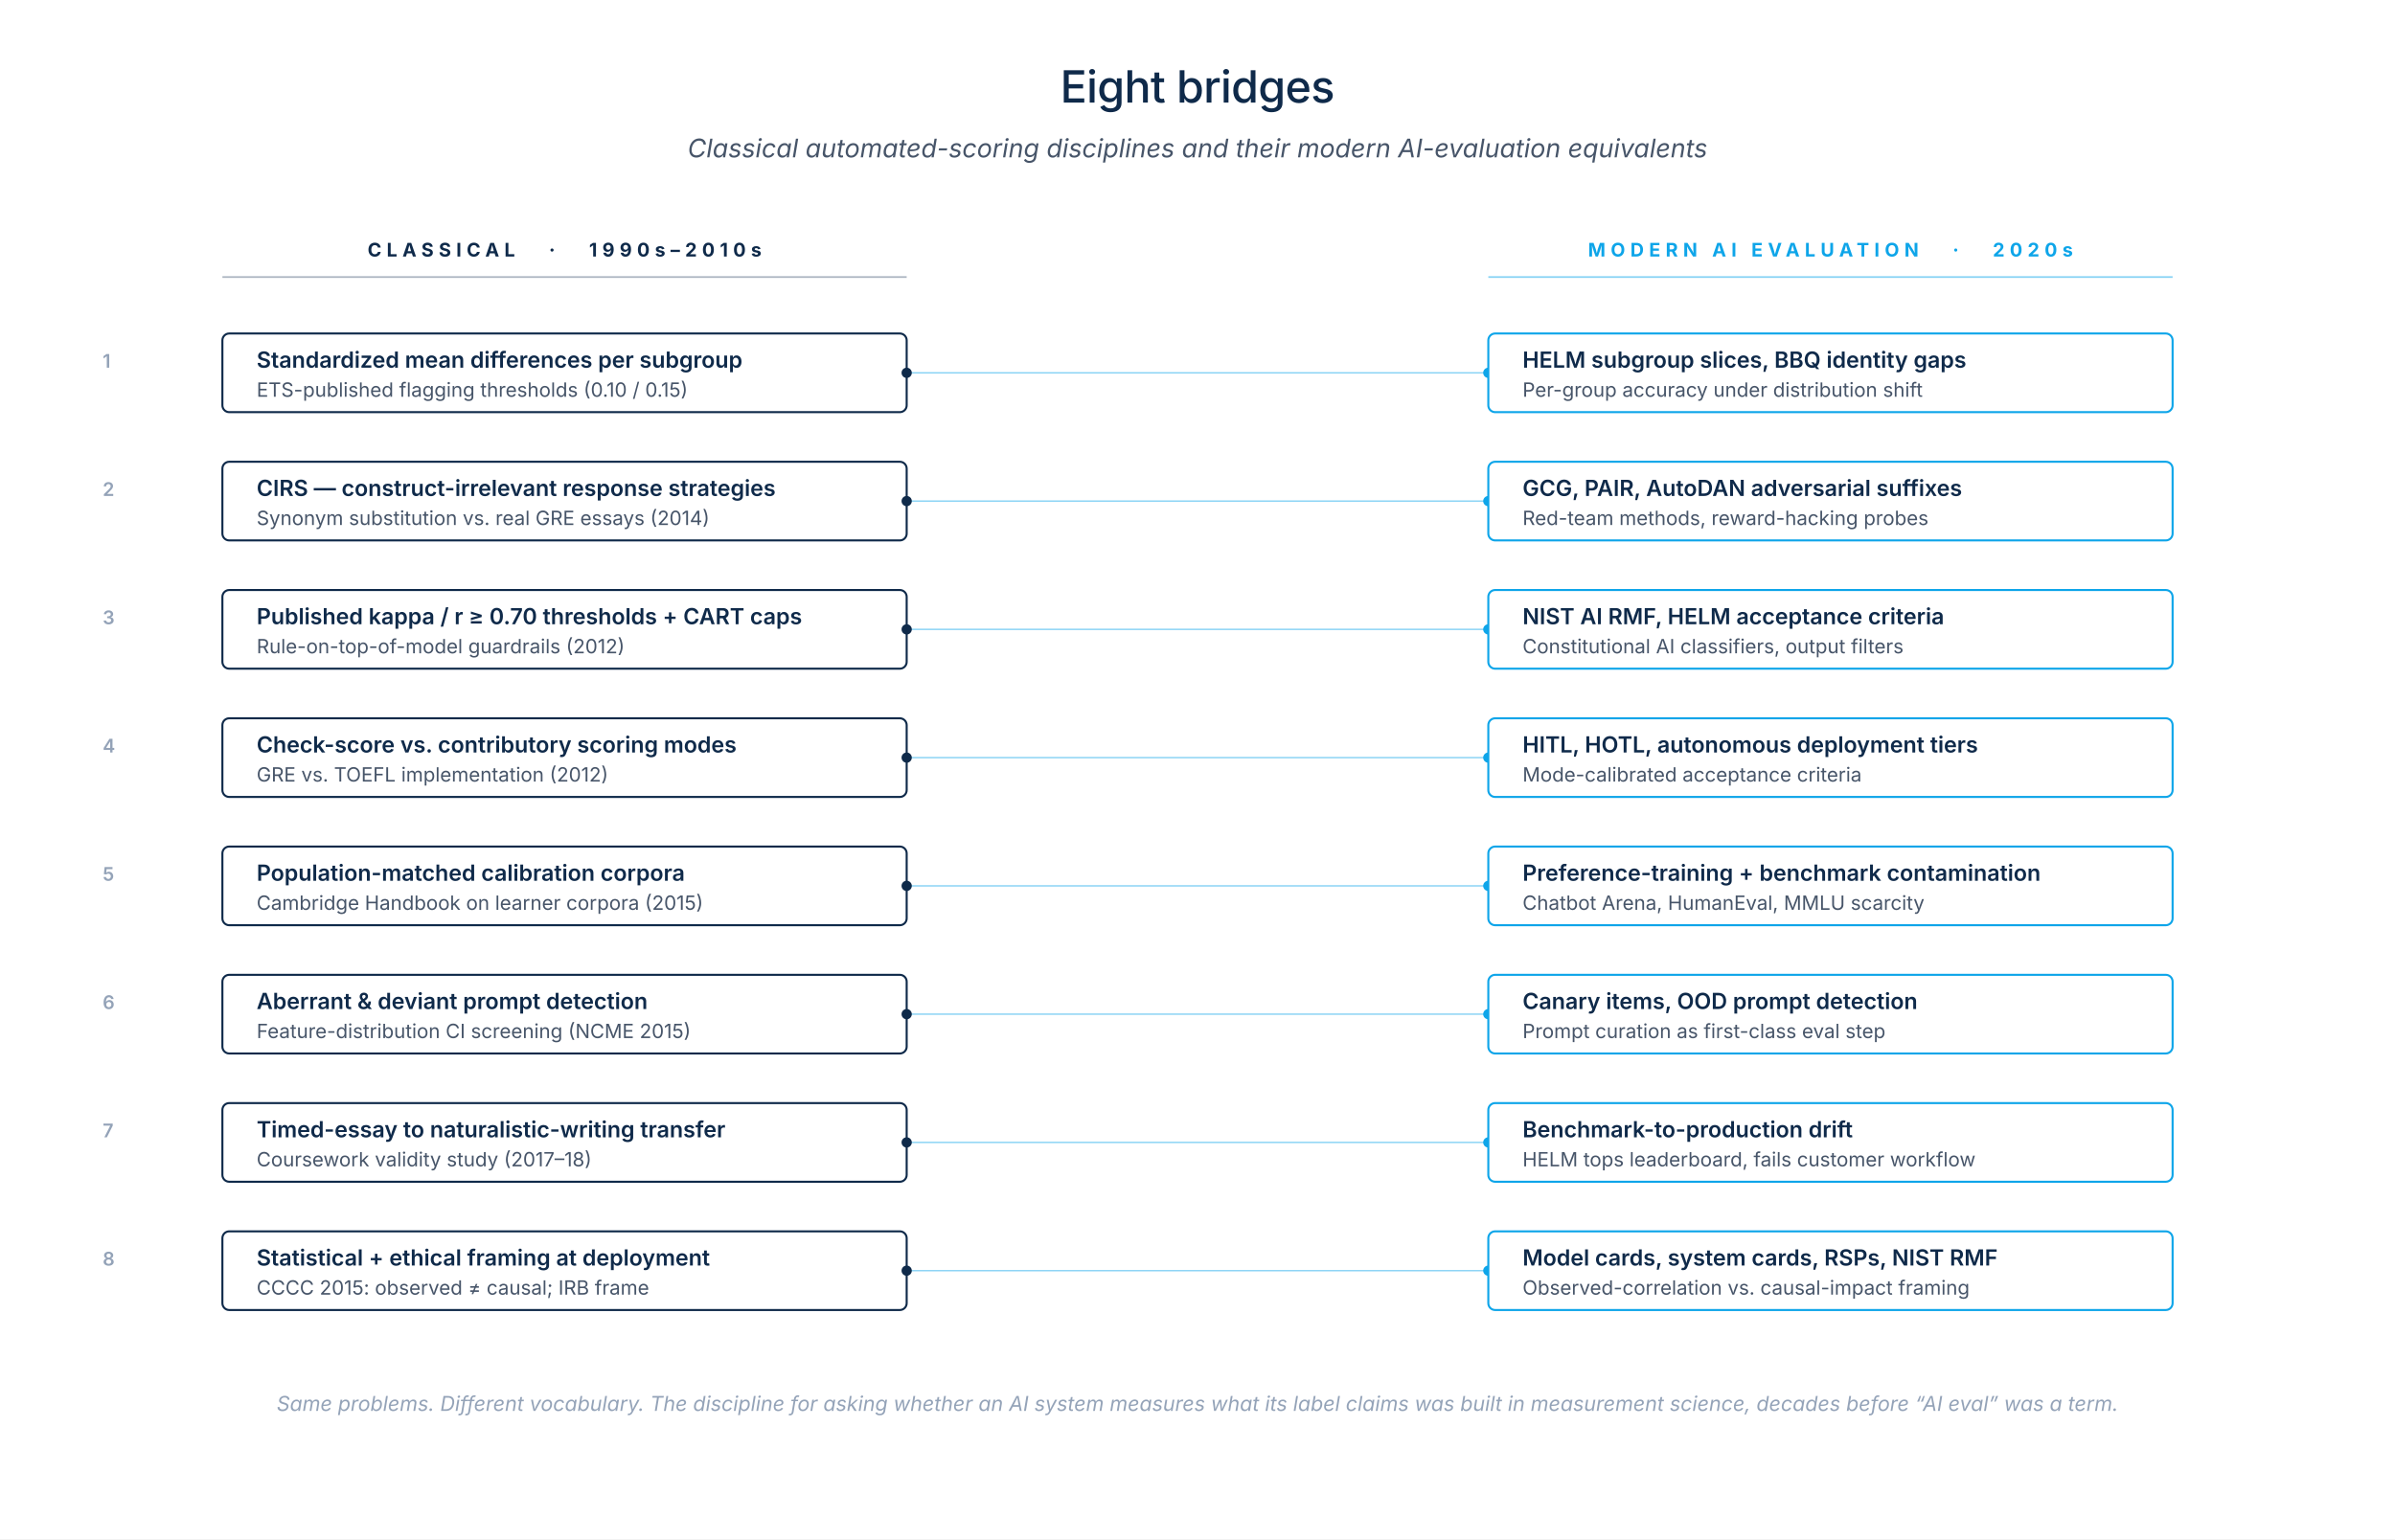
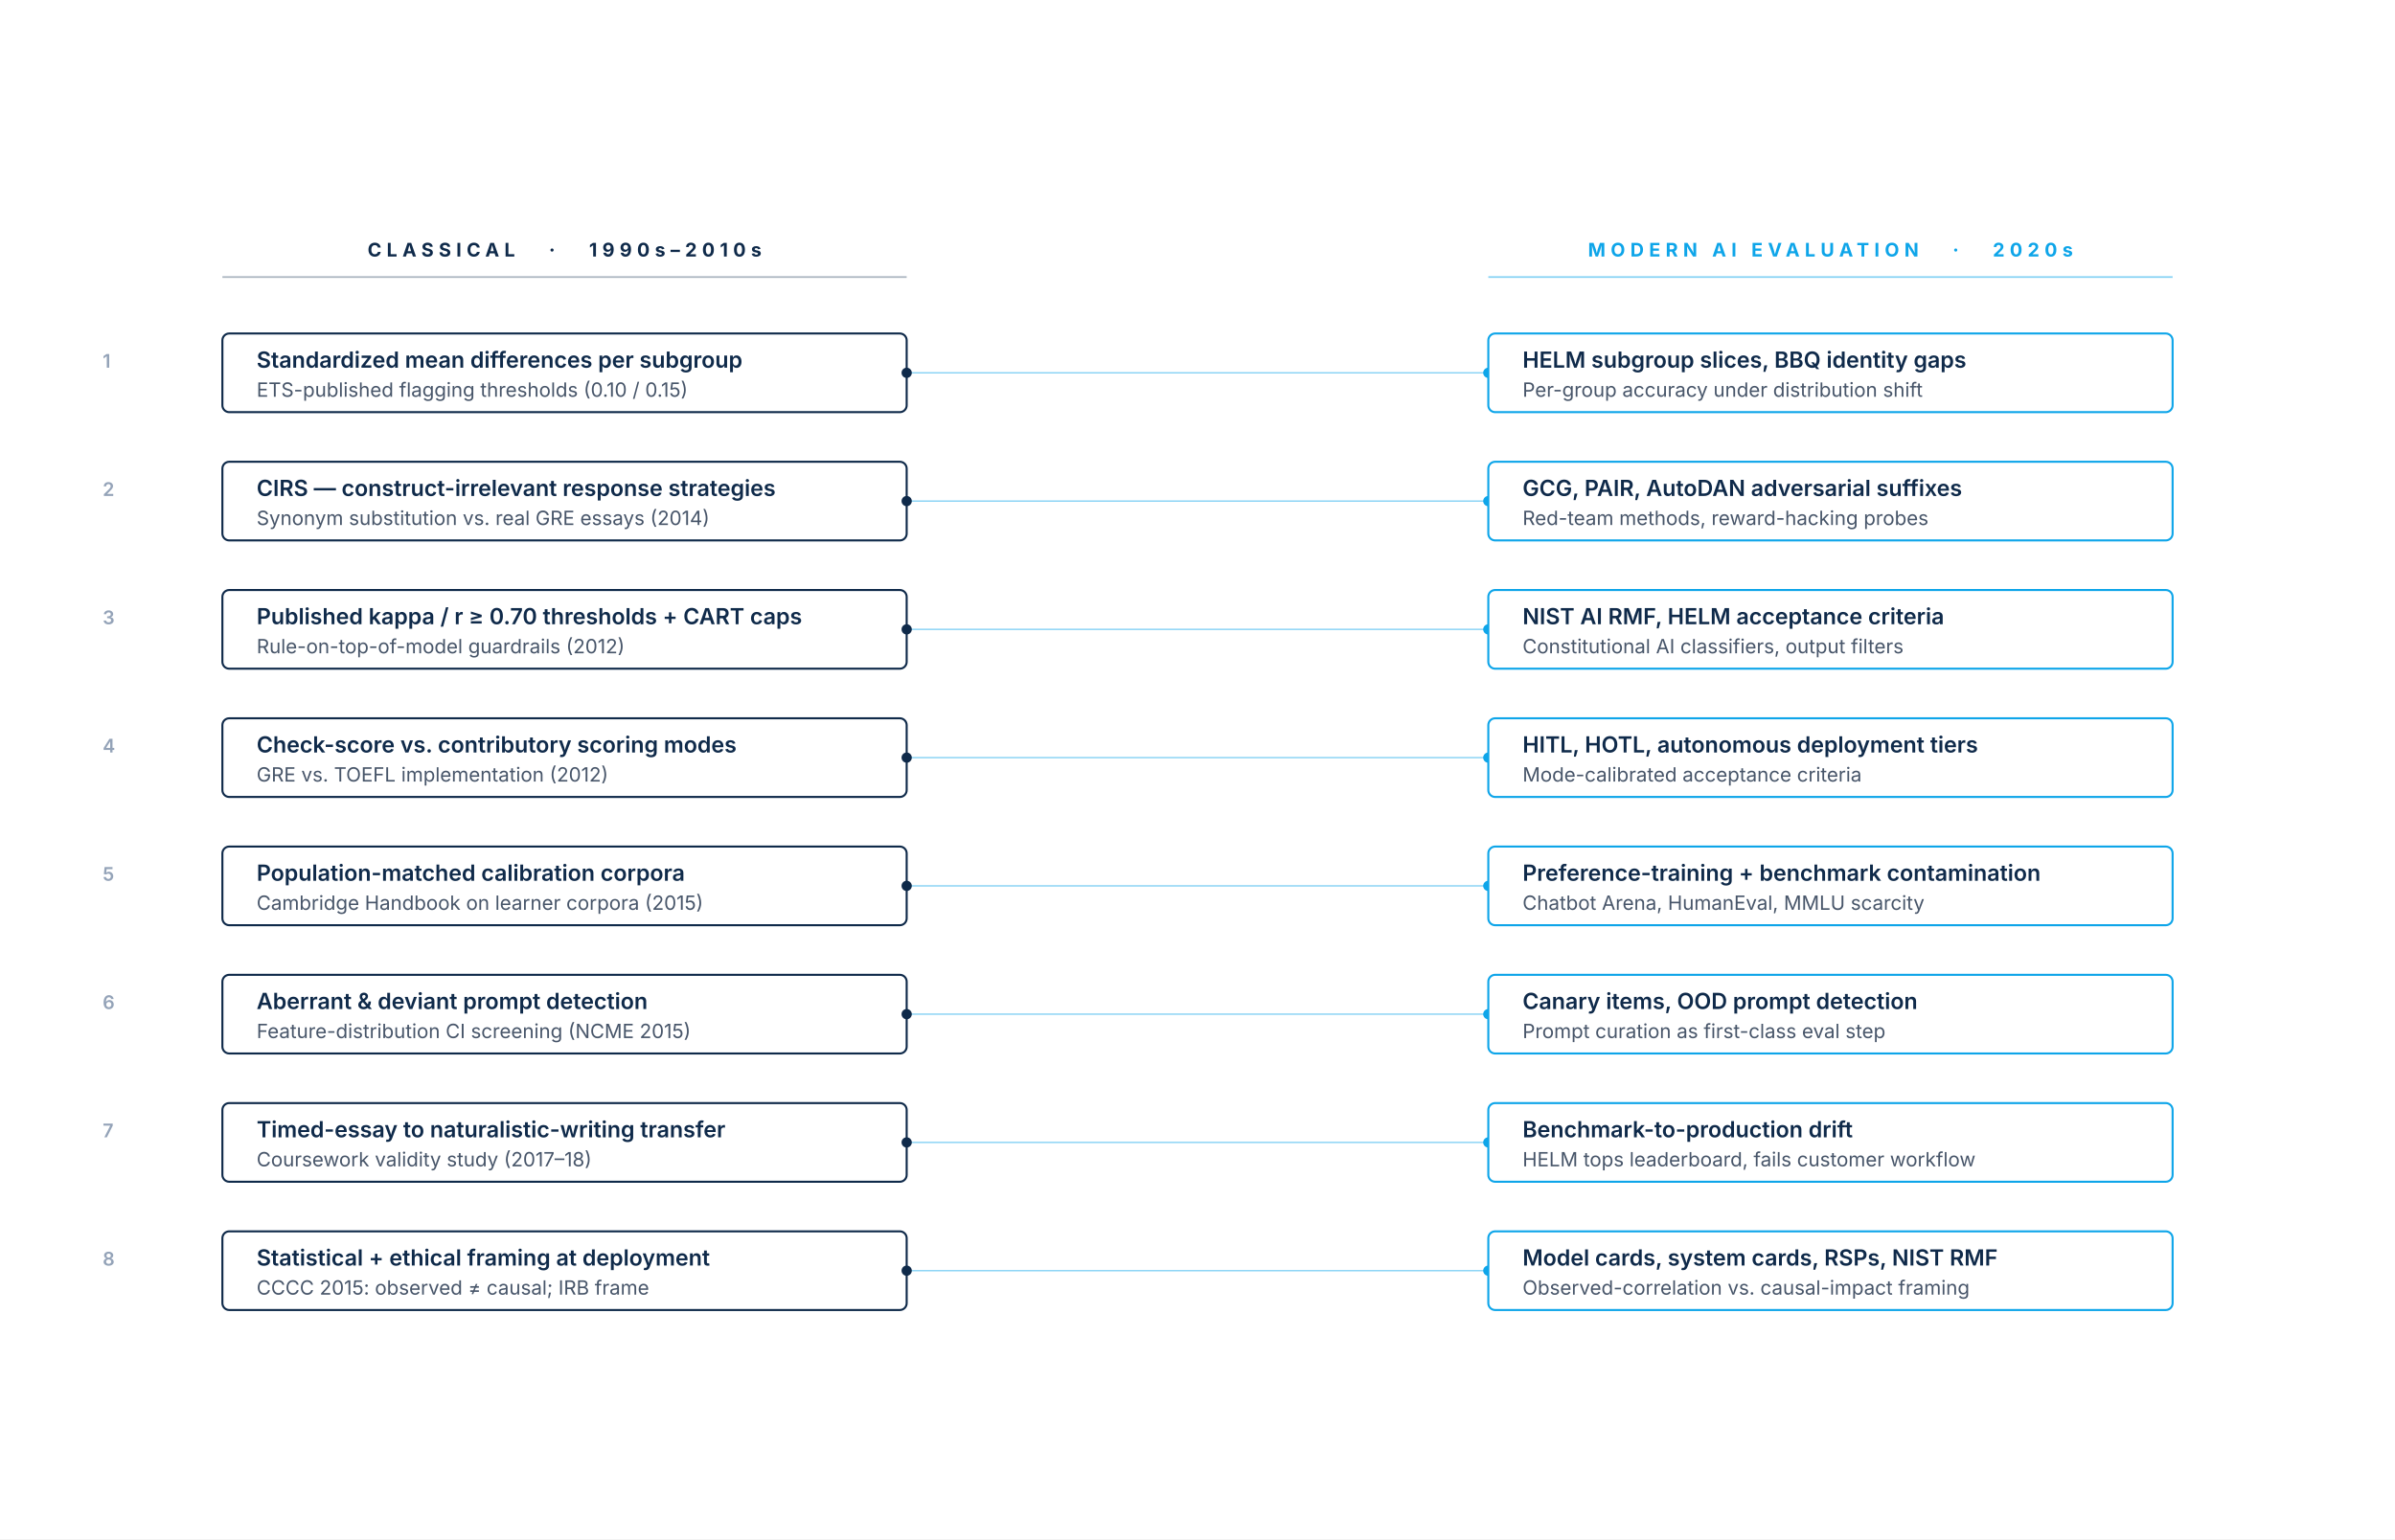
<svg xmlns="http://www.w3.org/2000/svg" viewBox="0 0 1400 900" role="img" font-family="Inter, Helvetica, Arial, sans-serif">
  <defs>
    <style>
      .ink { fill: #0F2A4A; }
      .ink-2 { fill: #475569; }
      .ink-3 { fill: #94A3B8; }
    </style>
  </defs>
  <rect width="1400" height="900" fill="#FFFFFF" />
-   <text x="700" y="60" text-anchor="middle" font-size="26" font-weight="500" letter-spacing="-0.3" class="ink">Eight bridges</text>
-   <text x="700" y="92" text-anchor="middle" font-size="15" font-style="italic" class="ink-2">Classical automated-scoring disciplines and their modern AI-evaluation equivalents</text>
  <text x="330" y="150" text-anchor="middle" font-size="11" font-weight="700" letter-spacing="3" fill="#0F2A4A">CLASSICAL   ·   1990s–2010s</text>
  <text x="1070" y="150" text-anchor="middle" font-size="11" font-weight="700" letter-spacing="3" fill="#0EA5E9">MODERN AI EVALUATION   ·   2020s</text>
  <line x1="130" y1="162" x2="530" y2="162" stroke="#0F2A4A" stroke-width="1" opacity="0.35" />
  <line x1="870" y1="162" x2="1270" y2="162" stroke="#0EA5E9" stroke-width="1" opacity="0.5" />
  <text x="60" y="215" font-size="11" font-weight="600" letter-spacing="1.5" class="ink-3">1</text>
  <rect x="130" y="195" width="400" height="46" rx="4" fill="#FFFFFF" stroke="#0F2A4A" stroke-width="1.2" />
  <text x="150" y="215" font-size="13" font-weight="600" class="ink">Standardized mean differences per subgroup</text>
  <text x="150" y="232" font-size="11.5" class="ink-2">ETS-published flagging thresholds (0.10 / 0.15)</text>
  <line x1="530" y1="218" x2="870" y2="218" stroke="#0EA5E9" stroke-width="0.8" opacity="0.5" />
  <circle cx="530" cy="218" r="3" fill="#0F2A4A" />
  <circle cx="870" cy="218" r="3" fill="#0EA5E9" />
  <rect x="870" y="195" width="400" height="46" rx="4" fill="#FFFFFF" stroke="#0EA5E9" stroke-width="1.2" />
  <text x="890" y="215" font-size="13" font-weight="600" class="ink">HELM subgroup slices, BBQ identity gaps</text>
  <text x="890" y="232" font-size="11.5" class="ink-2">Per-group accuracy under distribution shift</text>
  <text x="60" y="290" font-size="11" font-weight="600" letter-spacing="1.5" class="ink-3">2</text>
  <rect x="130" y="270" width="400" height="46" rx="4" fill="#FFFFFF" stroke="#0F2A4A" stroke-width="1.2" />
  <text x="150" y="290" font-size="13" font-weight="600" class="ink">CIRS — construct-irrelevant response strategies</text>
  <text x="150" y="307" font-size="11.5" class="ink-2">Synonym substitution vs. real GRE essays (2014)</text>
  <line x1="530" y1="293" x2="870" y2="293" stroke="#0EA5E9" stroke-width="0.8" opacity="0.5" />
  <circle cx="530" cy="293" r="3" fill="#0F2A4A" />
  <circle cx="870" cy="293" r="3" fill="#0EA5E9" />
  <rect x="870" y="270" width="400" height="46" rx="4" fill="#FFFFFF" stroke="#0EA5E9" stroke-width="1.2" />
  <text x="890" y="290" font-size="13" font-weight="600" class="ink">GCG, PAIR, AutoDAN adversarial suffixes</text>
  <text x="890" y="307" font-size="11.5" class="ink-2">Red-team methods, reward-hacking probes</text>
  <text x="60" y="365" font-size="11" font-weight="600" letter-spacing="1.5" class="ink-3">3</text>
  <rect x="130" y="345" width="400" height="46" rx="4" fill="#FFFFFF" stroke="#0F2A4A" stroke-width="1.2" />
  <text x="150" y="365" font-size="13" font-weight="600" class="ink">Published kappa / r ≥ 0.70 thresholds + CART caps</text>
  <text x="150" y="382" font-size="11.5" class="ink-2">Rule-on-top-of-model guardrails (2012)</text>
  <line x1="530" y1="368" x2="870" y2="368" stroke="#0EA5E9" stroke-width="0.8" opacity="0.5" />
  <circle cx="530" cy="368" r="3" fill="#0F2A4A" />
  <circle cx="870" cy="368" r="3" fill="#0EA5E9" />
  <rect x="870" y="345" width="400" height="46" rx="4" fill="#FFFFFF" stroke="#0EA5E9" stroke-width="1.2" />
  <text x="890" y="365" font-size="13" font-weight="600" class="ink">NIST AI RMF, HELM acceptance criteria</text>
  <text x="890" y="382" font-size="11.5" class="ink-2">Constitutional AI classifiers, output filters</text>
  <text x="60" y="440" font-size="11" font-weight="600" letter-spacing="1.5" class="ink-3">4</text>
  <rect x="130" y="420" width="400" height="46" rx="4" fill="#FFFFFF" stroke="#0F2A4A" stroke-width="1.2" />
  <text x="150" y="440" font-size="13" font-weight="600" class="ink">Check-score vs. contributory scoring modes</text>
  <text x="150" y="457" font-size="11.5" class="ink-2">GRE vs. TOEFL implementation (2012)</text>
  <line x1="530" y1="443" x2="870" y2="443" stroke="#0EA5E9" stroke-width="0.8" opacity="0.5" />
  <circle cx="530" cy="443" r="3" fill="#0F2A4A" />
  <circle cx="870" cy="443" r="3" fill="#0EA5E9" />
  <rect x="870" y="420" width="400" height="46" rx="4" fill="#FFFFFF" stroke="#0EA5E9" stroke-width="1.2" />
  <text x="890" y="440" font-size="13" font-weight="600" class="ink">HITL, HOTL, autonomous deployment tiers</text>
  <text x="890" y="457" font-size="11.5" class="ink-2">Mode-calibrated acceptance criteria</text>
  <text x="60" y="515" font-size="11" font-weight="600" letter-spacing="1.5" class="ink-3">5</text>
  <rect x="130" y="495" width="400" height="46" rx="4" fill="#FFFFFF" stroke="#0F2A4A" stroke-width="1.2" />
  <text x="150" y="515" font-size="13" font-weight="600" class="ink">Population-matched calibration corpora</text>
  <text x="150" y="532" font-size="11.5" class="ink-2">Cambridge Handbook on learner corpora (2015)</text>
  <line x1="530" y1="518" x2="870" y2="518" stroke="#0EA5E9" stroke-width="0.8" opacity="0.5" />
  <circle cx="530" cy="518" r="3" fill="#0F2A4A" />
  <circle cx="870" cy="518" r="3" fill="#0EA5E9" />
  <rect x="870" y="495" width="400" height="46" rx="4" fill="#FFFFFF" stroke="#0EA5E9" stroke-width="1.2" />
  <text x="890" y="515" font-size="13" font-weight="600" class="ink">Preference-training + benchmark contamination</text>
  <text x="890" y="532" font-size="11.5" class="ink-2">Chatbot Arena, HumanEval, MMLU scarcity</text>
  <text x="60" y="590" font-size="11" font-weight="600" letter-spacing="1.5" class="ink-3">6</text>
  <rect x="130" y="570" width="400" height="46" rx="4" fill="#FFFFFF" stroke="#0F2A4A" stroke-width="1.2" />
  <text x="150" y="590" font-size="13" font-weight="600" class="ink">Aberrant &amp; deviant prompt detection</text>
  <text x="150" y="607" font-size="11.5" class="ink-2">Feature-distribution CI screening (NCME 2015)</text>
  <line x1="530" y1="593" x2="870" y2="593" stroke="#0EA5E9" stroke-width="0.8" opacity="0.5" />
  <circle cx="530" cy="593" r="3" fill="#0F2A4A" />
  <circle cx="870" cy="593" r="3" fill="#0EA5E9" />
  <rect x="870" y="570" width="400" height="46" rx="4" fill="#FFFFFF" stroke="#0EA5E9" stroke-width="1.2" />
  <text x="890" y="590" font-size="13" font-weight="600" class="ink">Canary items, OOD prompt detection</text>
  <text x="890" y="607" font-size="11.5" class="ink-2">Prompt curation as first-class eval step</text>
  <text x="60" y="665" font-size="11" font-weight="600" letter-spacing="1.5" class="ink-3">7</text>
  <rect x="130" y="645" width="400" height="46" rx="4" fill="#FFFFFF" stroke="#0F2A4A" stroke-width="1.2" />
  <text x="150" y="665" font-size="13" font-weight="600" class="ink">Timed-essay to naturalistic-writing transfer</text>
  <text x="150" y="682" font-size="11.5" class="ink-2">Coursework validity study (2017–18)</text>
  <line x1="530" y1="668" x2="870" y2="668" stroke="#0EA5E9" stroke-width="0.8" opacity="0.5" />
  <circle cx="530" cy="668" r="3" fill="#0F2A4A" />
  <circle cx="870" cy="668" r="3" fill="#0EA5E9" />
  <rect x="870" y="645" width="400" height="46" rx="4" fill="#FFFFFF" stroke="#0EA5E9" stroke-width="1.2" />
  <text x="890" y="665" font-size="13" font-weight="600" class="ink">Benchmark-to-production drift</text>
  <text x="890" y="682" font-size="11.5" class="ink-2">HELM tops leaderboard, fails customer workflow</text>
  <text x="60" y="740" font-size="11" font-weight="600" letter-spacing="1.5" class="ink-3">8</text>
  <rect x="130" y="720" width="400" height="46" rx="4" fill="#FFFFFF" stroke="#0F2A4A" stroke-width="1.2" />
  <text x="150" y="740" font-size="13" font-weight="600" class="ink">Statistical + ethical framing at deployment</text>
  <text x="150" y="757" font-size="11.5" class="ink-2">CCCC 2015: observed ≠ causal; IRB frame</text>
  <line x1="530" y1="743" x2="870" y2="743" stroke="#0EA5E9" stroke-width="0.8" opacity="0.5" />
  <circle cx="530" cy="743" r="3" fill="#0F2A4A" />
  <circle cx="870" cy="743" r="3" fill="#0EA5E9" />
  <rect x="870" y="720" width="400" height="46" rx="4" fill="#FFFFFF" stroke="#0EA5E9" stroke-width="1.2" />
  <text x="890" y="740" font-size="13" font-weight="600" class="ink">Model cards, system cards, RSPs, NIST RMF</text>
  <text x="890" y="757" font-size="11.5" class="ink-2">Observed-correlation vs. causal-impact framing</text>
-   <text x="700" y="825" text-anchor="middle" font-size="12" font-style="italic" class="ink-3">Same problems. Different vocabulary. The discipline for asking whether an AI system measures what its label claims was built in measurement science, decades before “AI eval” was a term.</text>
</svg>
